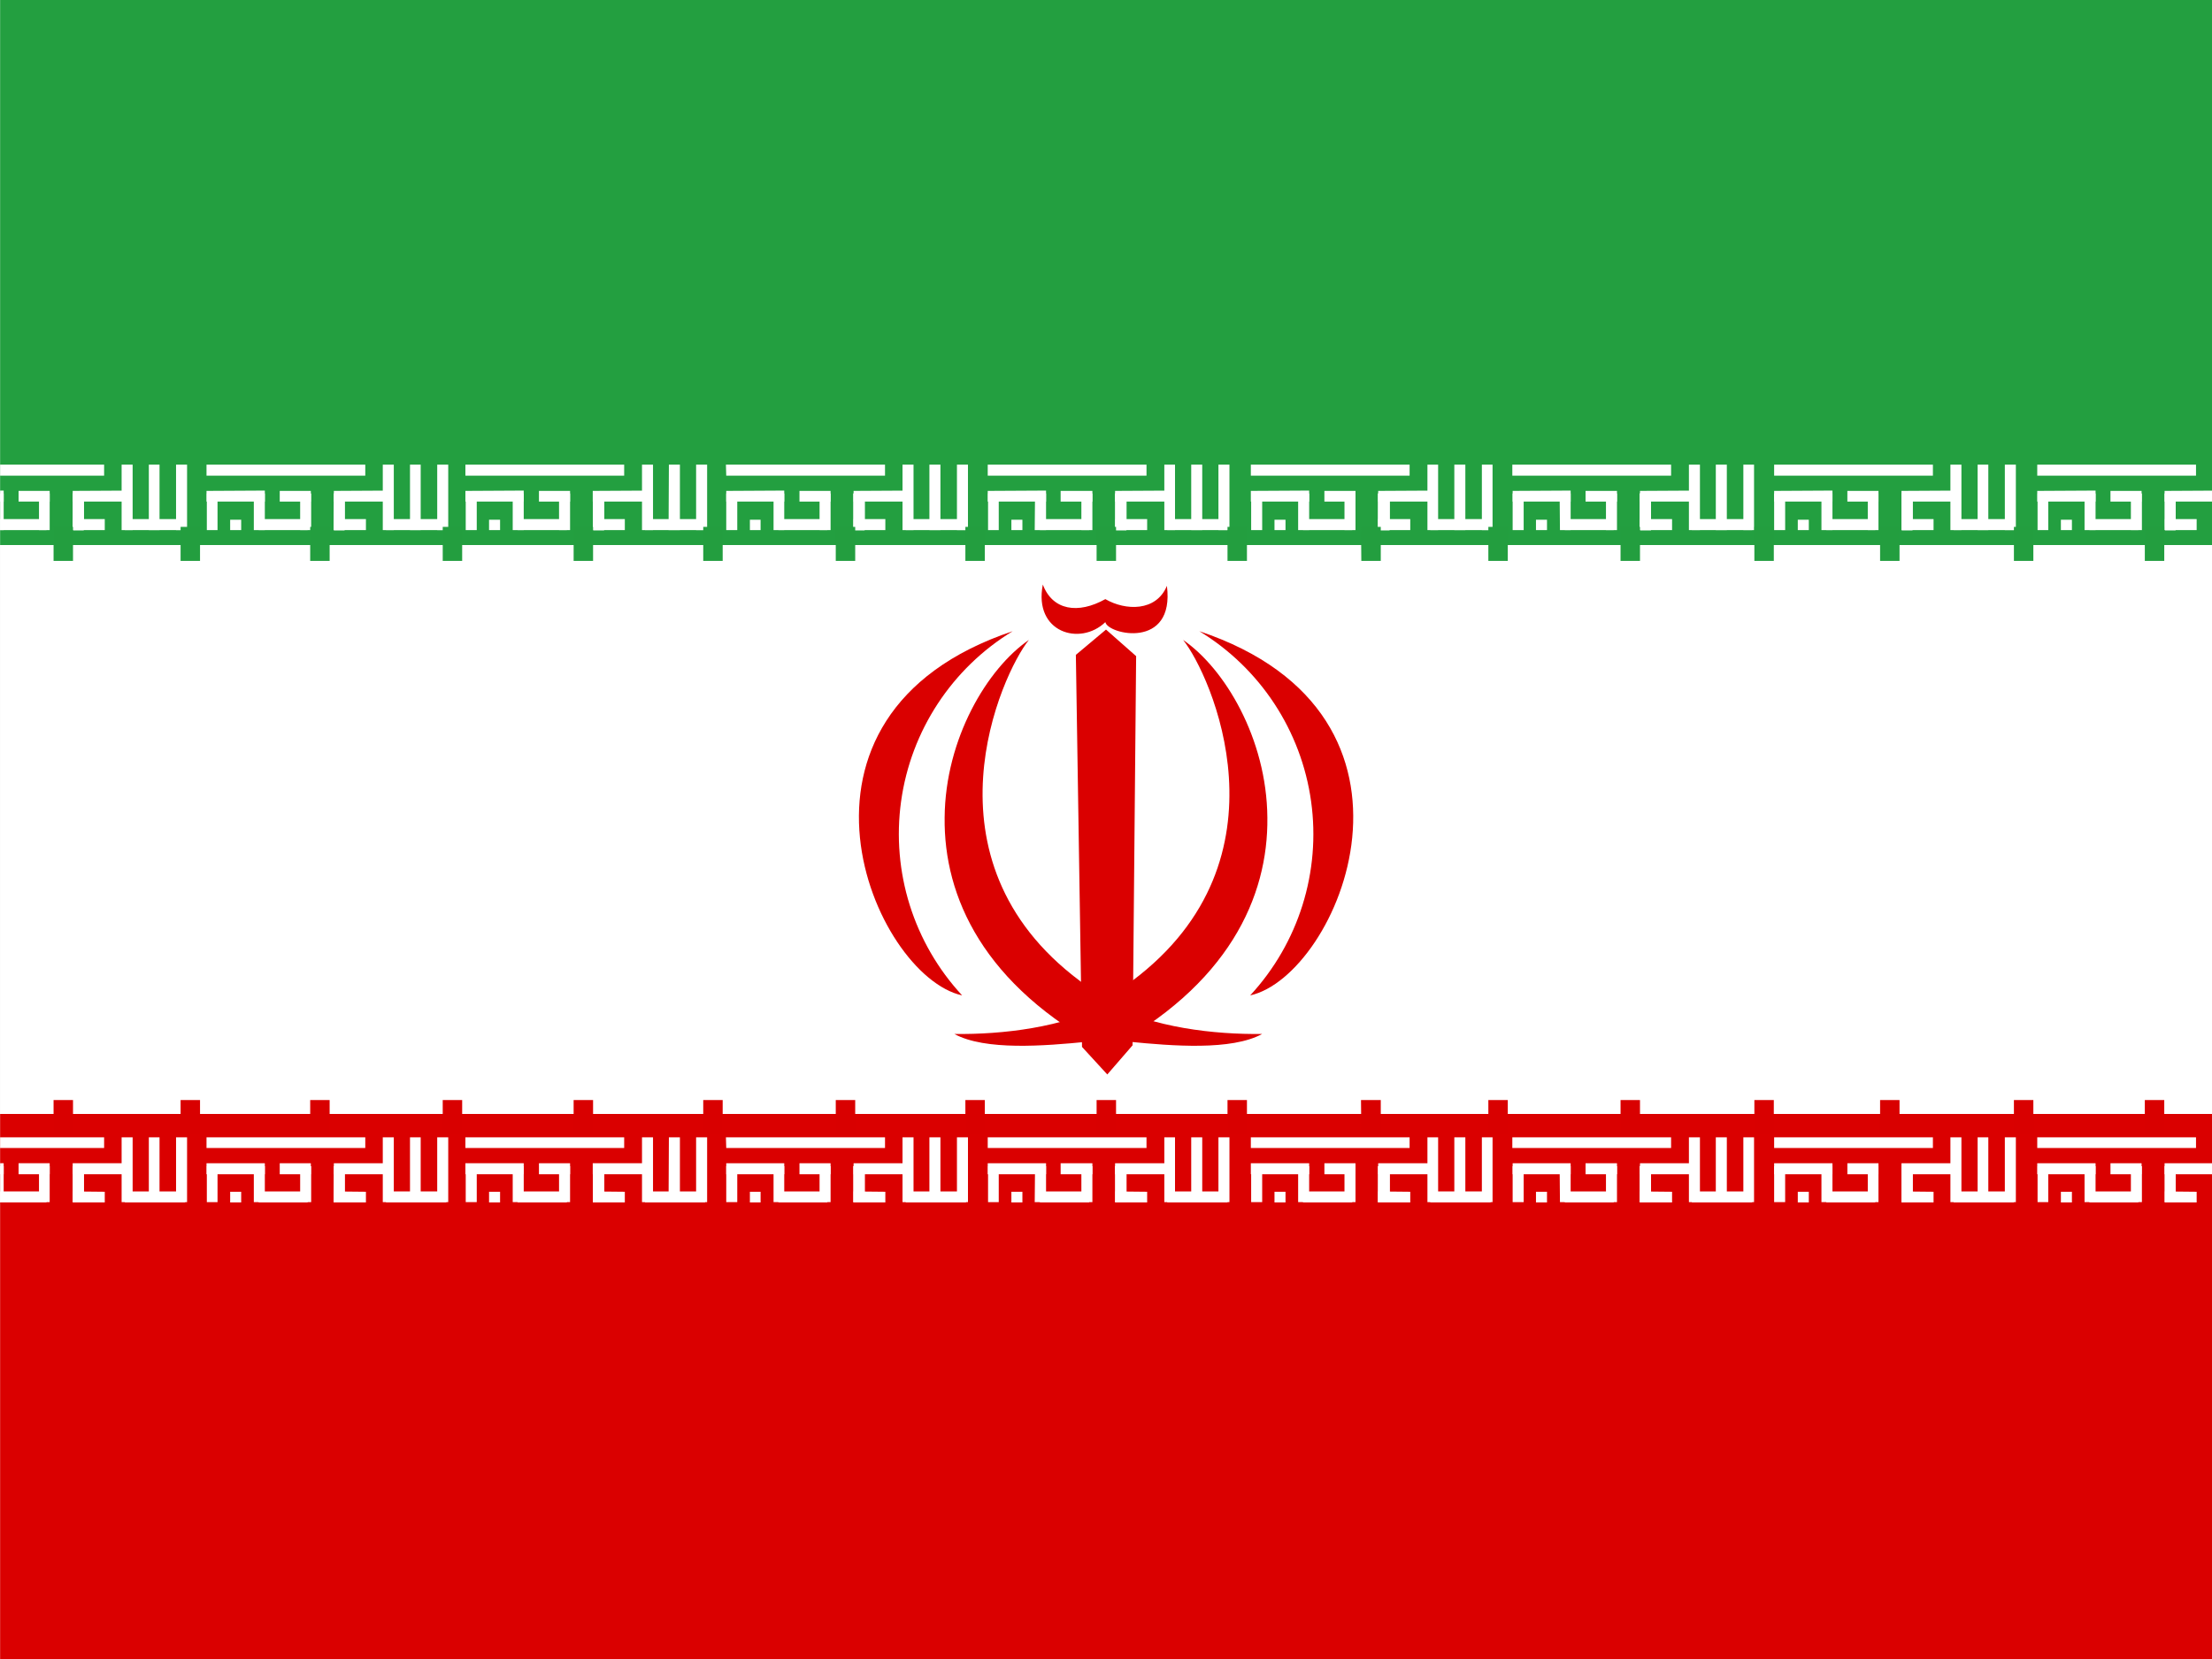
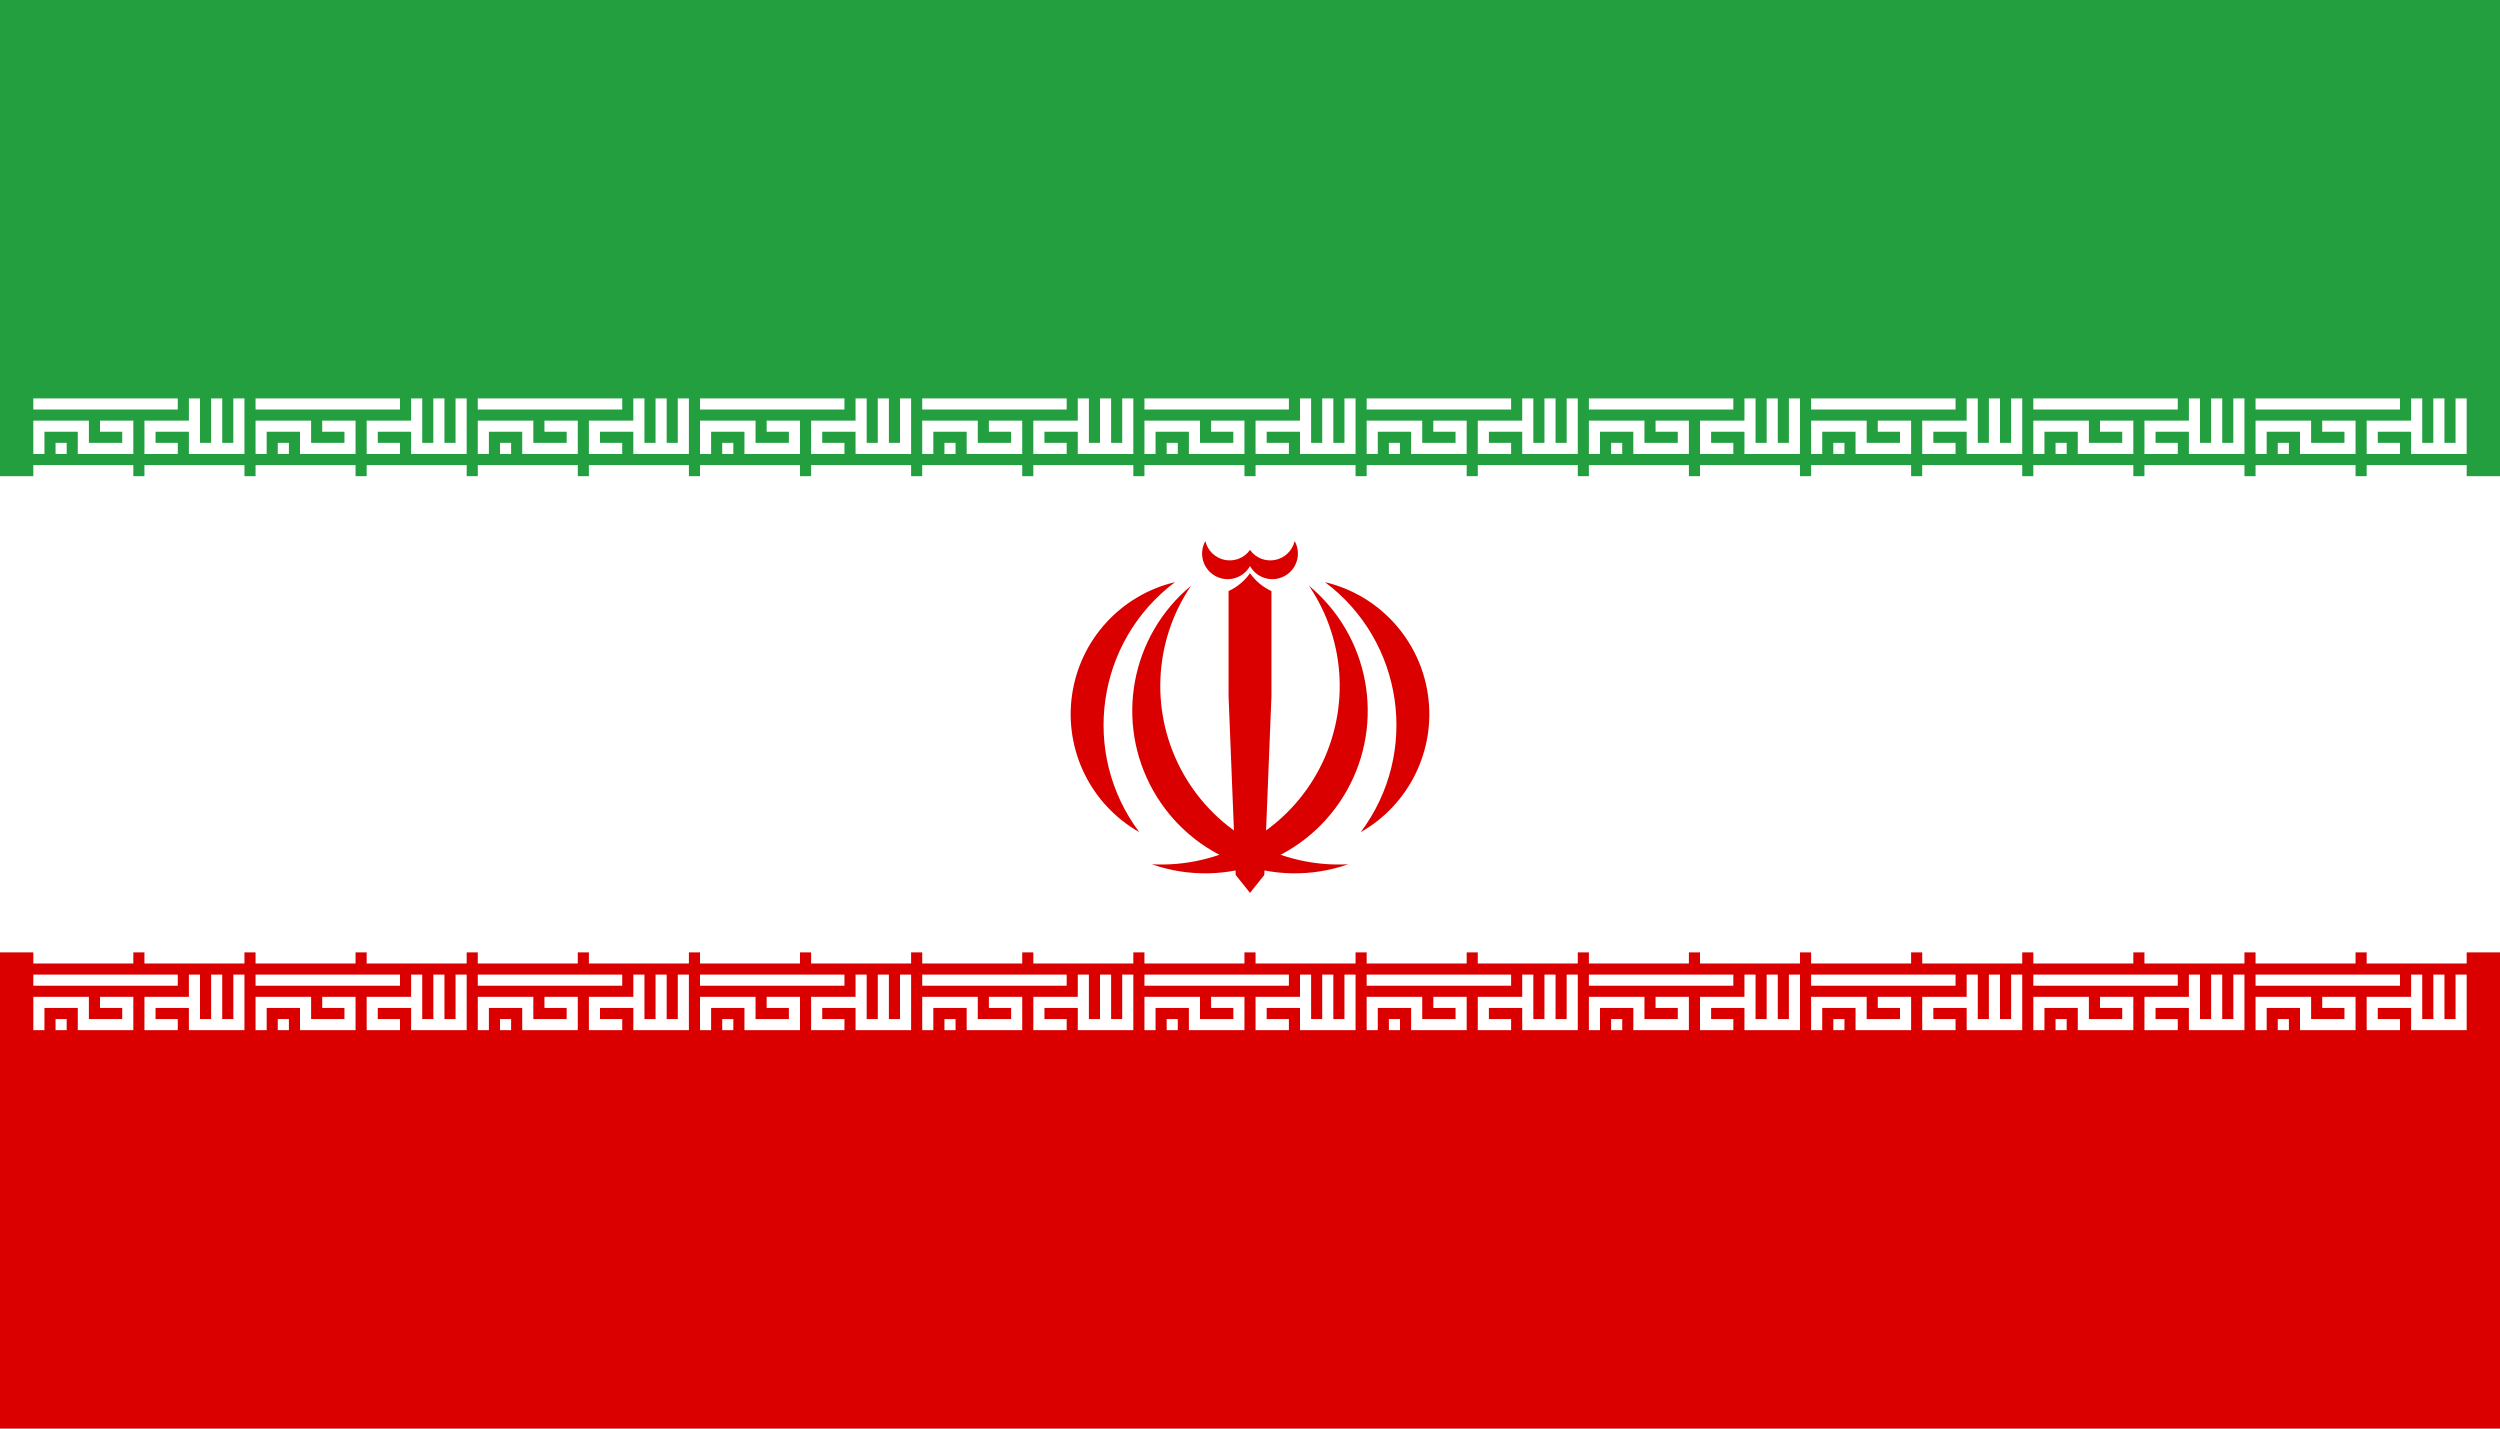
- <svg xmlns="http://www.w3.org/2000/svg" id="flag-icons-ir" viewBox="0 0 640 480">
-   <defs>
-     <clipPath id="ir-a">
-       <path fill-opacity=".7" d="M-85.3 0h682.7v512H-85.3z" />
-     </clipPath>
-   </defs>
-   <g fill-rule="evenodd" clip-path="url(#ir-a)" transform="translate(80)scale(.9375)">
-     <path fill="#fff" d="M-192 0h896v512h-896z" />
-     <path fill="#da0000" d="M-192 343.8h896V512h-896z" />
-     <g fill="#fff" stroke-width="1pt">
-       <path d="M-21.6 351h49v3.3h-49zm7.3 16.8h3.4v3.3h-3.4zm41.9 0v3.3h-9.8v-3.4zm5.2-16.8h3.4v20h-3.4z" />
-       <path d="M52.4 367.7v3.4H33.8v-3.4zm-34.6-7.9H21v11.3h-3.3z" />
-       <path d="M49.6 351H53v20h-3.4zm-8.4 0h3.3v20h-3.3zm-44.8 8v3.4h-18V359zm39.3 0v3.4h-18V359z" />
-       <path d="M17.8 359.9H21V371h-3.3z" />
-       <path d="M17.8 359.9H21V371h-3.3z" />
-       <path d="M17.8 359.9H21V371h-3.3zm-39.3 0h3.3V371h-3.3zm28.8 0h3.4V371H7.3zm-14.3 0h3.4V371H-7z" />
-       <path d="M9.6 367.7v3.4H-5.5v-3.4zm1-8.7v3.4H1V359z" />
+ <svg xmlns="http://www.w3.org/2000/svg" xmlns:xlink="http://www.w3.org/1999/xlink" width="700" height="400" viewBox="0 0 630 360">
+   <path fill="#da0000" d="M0 0h630v360H0z" />
+   <path fill="#fff" d="M0 0h630v240H0z" />
+   <path fill="#239f40" d="M0 0h630v120H0z" />
+   <g transform="translate(8.4 100.4)">
+     <g id="e">
+       <g id="c" fill="none" stroke="#fff" stroke-width="2">
+         <path id="b" d="M0 1h26M1 10V5h8v4h8V5h-5M4 9h2m20 0h-5V5h8m0-5v9h8V0m-4 0v9" transform="scale(1.4)" />
+         <path id="a" d="M0 7h9m1 0h9" transform="scale(2.8)" />
+         <use xlink:href="#a" y="120" />
+         <use xlink:href="#b" y="145.2" />
+       </g>
+       <g id="d">
+         <use xlink:href="#c" x="56" />
+         <use xlink:href="#c" x="112" />
+         <use xlink:href="#c" x="168" />
+       </g>
    </g>
-     <g fill="#fff" stroke-width="1pt">
-       <path d="M-102.2 351h49v3.3h-49zm7.3 16.8h3.4v3.3H-95zm41.9 0v3.3h-9.8v-3.4zm5.2-16.8h3.4v20h-3.4z" />
-       <path d="M-28.2 367.7v3.4h-18.6v-3.4zm-34.6-7.9h3.3v11.3h-3.3z" />
-       <path d="M-31 351h3.4v20H-31zm-8.4 0h3.3v20h-3.3zm-44.8 8v3.4h-18V359zm39.3 0v3.4h-18V359z" />
-       <path d="M-62.8 359.9h3.3V371h-3.3z" />
-       <path d="M-62.8 359.9h3.3V371h-3.3z" />
-       <path d="M-62.8 359.9h3.3V371h-3.3zm-39.3 0h3.3V371h-3.3zm28.8 0h3.3V371h-3.3zm-14.3 0h3.4V371h-3.4z" />
-       <path d="M-71 367.7v3.4h-15v-3.4zm1-8.7v3.4h-9.6V359z" />
+     <use xlink:href="#d" x="168" />
+     <use xlink:href="#e" x="392" />
+   </g>
+   <g fill="#da0000" transform="matrix(45 0 0 45 315 180)">
+     <g id="f">
+       <path d="M-.55.84A.91.91 0 0 0 .33-.72 1 1 0 0 1-.55.84" />
+       <path d="M.62.66a.76.76 0 0 0-.2-1.4 1 1 0 0 1 .2 1.4M0 1l-.05-1L0-.79a.3.3 0 0 0 .12.1v.59L.08.9zM-.02-.85 0-.83a.14.14 0 0 0 .25-.14.14.14 0 0 1-.25.05" />
    </g>
-     <g fill="#fff" stroke-width="1pt">
-       <path d="M58.3 351h49v3.3h-49zm7.3 16.8H69v3.3h-3.4zm41.9 0v3.3h-9.8v-3.4zm5.3-16.8h3.4v20h-3.4z" />
-       <path d="M132.3 367.7v3.4h-18.6v-3.4zm-34.6-7.9h3.4v11.3h-3.4z" />
-       <path d="M129.5 351h3.4v20h-3.4zm-8.4 0h3.4v20H121zm-44.8 8v3.4h-18V359zm39.3 0v3.4h-18V359z" />
-       <path d="M97.7 359.9h3.4V371h-3.4z" />
-       <path d="M97.7 359.9h3.4V371h-3.4z" />
-       <path d="M97.7 359.9h3.4V371h-3.4zm-39.3 0h3.4V371h-3.4zm28.8 0h3.4V371h-3.4zm-14.3 0h3.4V371h-3.4z" />
-       <path d="M89.6 367.7v3.4H74.4v-3.4zm1-8.7v3.4H81V359z" />
-     </g>
-     <g fill="#fff" stroke-width="1pt">
-       <path d="M622.7 351h49v3.3h-49zm7.3 16.8h3.4v3.3H630zm41.9 0v3.3H662v-3.4zm5.3-16.8h3.3v20h-3.4z" />
-       <path d="M696.7 367.7v3.4H678v-3.4zm-34.6-7.9h3.4v11.3H662z" />
-       <path d="M694 351h3.3v20h-3.4zm-8.5 0h3.4v20h-3.4zm-44.8 8v3.4h-18V359zm39.3 0v3.4h-18V359z" />
-       <path d="M662 359.9h3.5V371H662z" />
-       <path d="M662 359.9h3.5V371H662z" />
-       <path d="M662 359.9h3.5V371H662zm-39.2 0h3.4V371h-3.4zm28.8 0h3.4V371h-3.4zm-14.3 0h3.4V371h-3.4z" />
-       <path d="M654 367.7v3.4h-15.2v-3.4zm1-8.7v3.4h-9.6V359z" />
-     </g>
-     <g fill="#fff" stroke-width="1pt">
-       <path d="M138.7 351h49.1v3.3h-49zm7.4 16.8h3.3v3.3h-3.3zm41.8 0v3.3h-9.8v-3.4zm5.3-16.8h3.4v20h-3.4z" />
-       <path d="M212.8 367.7v3.4h-18.6v-3.4zm-34.7-7.9h3.4v11.3h-3.4z" />
-       <path d="M210 351h3.4v20H210zm-8.5 0h3.4v20h-3.4zm-44.8 8v3.4h-17.9V359zm39.3 0v3.4h-17.9V359z" />
-       <path d="M178.1 359.9h3.4V371h-3.4z" />
-       <path d="M178.1 359.9h3.4V371h-3.4z" />
-       <path d="M178.1 359.9h3.4V371h-3.4zm-39.3 0h3.4V371h-3.4zm28.8 0h3.4V371h-3.4zm-14.2 0h3.3V371h-3.3z" />
-       <path d="M170 367.7v3.4h-15.1v-3.4zm1-8.7v3.4h-9.6V359z" />
-     </g>
-     <g fill="#fff" stroke-width="1pt">
-       <path d="M219.5 351h49v3.3h-49zm7.3 16.8h3.4v3.3h-3.4zm41.9 0v3.3h-9.8v-3.4zM274 351h3.3v20H274z" />
-       <path d="M293.5 367.7v3.4h-18.6v-3.4zm-34.6-7.9h3.4v11.3h-3.4z" />
-       <path d="M290.7 351h3.4v20h-3.4zm-8.4 0h3.4v20h-3.4zm-44.8 8v3.4h-18V359zm39.3 0v3.4h-18V359z" />
-       <path d="M258.9 359.9h3.4V371h-3.4z" />
-       <path d="M258.9 359.9h3.4V371h-3.4z" />
-       <path d="M258.9 359.9h3.4V371h-3.4zm-39.3 0h3.3V371h-3.3zm28.8 0h3.4V371h-3.4zm-14.3 0h3.4V371H234z" />
-       <path d="M250.8 367.7v3.4h-15.2v-3.4zm1-8.7v3.4H242V359z" />
-     </g>
-     <path fill="#239f40" d="M-192 0h896v168.2h-896z" />
-     <g fill="#fff" stroke-width="1pt">
-       <path d="M300.7 351h49v3.3h-49zm7.3 16.8h3.4v3.3H308zm41.9 0v3.3H340v-3.4zm5.3-16.8h3.3v20h-3.3z" />
-       <path d="M374.7 367.7v3.4h-18.6v-3.4zm-34.6-7.9h3.4v11.3H340z" />
-       <path d="M372 351h3.3v20H372zm-8.5 0h3.4v20h-3.4zm-44.8 8v3.4h-18V359zm39.3 0v3.4h-18V359z" />
-       <path d="M340 359.9h3.5V371H340z" />
-       <path d="M340 359.9h3.5V371H340z" />
-       <path d="M340 359.9h3.5V371H340zm-39.2 0h3.4V371h-3.4zm28.8 0h3.4V371h-3.4zm-14.3 0h3.4V371h-3.4z" />
-       <path d="M332 367.7v3.4h-15.2v-3.4zm1-8.7v3.4h-9.6V359z" />
-     </g>
-     <g fill="#fff" stroke-width="1pt">
-       <path d="M381.4 351h49v3.3h-49zm7.3 16.8h3.4v3.3h-3.4zm42 0v3.3h-9.9v-3.4zm5.2-16.8h3.4v20h-3.4z" />
-       <path d="M455.4 367.7v3.4h-18.6v-3.4zm-34.6-7.9h3.4v11.3h-3.4z" />
-       <path d="M452.7 351h3.3v20h-3.3zm-8.5 0h3.4v20h-3.4zm-44.8 8v3.4h-17.9V359zm39.3 0v3.4h-17.9V359z" />
-       <path d="M420.8 359.9h3.4V371h-3.4z" />
-       <path d="M420.8 359.9h3.4V371h-3.4z" />
-       <path d="M420.8 359.9h3.4V371h-3.4zm-39.3 0h3.4V371h-3.4zm28.8 0h3.4V371h-3.4zm-14.3 0h3.4V371h-3.3z" />
-       <path d="M412.7 367.7v3.4h-15.1v-3.4zm1-8.7v3.4H404V359z" />
-     </g>
-     <g fill="#fff" stroke-width="1pt">
-       <path d="M462.2 351h49v3.3h-49zm7.3 16.8h3.4v3.3h-3.4zm41.9 0v3.3h-9.8v-3.4zm5.2-16.8h3.4v20h-3.4z" />
-       <path d="M536.2 367.7v3.4h-18.6v-3.4zm-34.7-7.9h3.4v11.3h-3.4z" />
-       <path d="M533.4 351h3.4v20h-3.4zm-8.4 0h3.3v20H525zm-44.8 8v3.4h-18V359zm39.3 0v3.4h-18V359z" />
-       <path d="M501.6 359.9h3.3V371h-3.3z" />
-       <path d="M501.6 359.9h3.3V371h-3.3z" />
-       <path d="M501.6 359.9h3.3V371h-3.3zm-39.4 0h3.4V371h-3.4zm28.9 0h3.3V371h-3.3zm-14.3 0h3.4V371h-3.4z" />
-       <path d="M493.4 367.7v3.4h-15.1v-3.4zm1-8.7v3.4h-9.6V359z" />
-     </g>
-     <g fill="#fff" stroke-width="1pt">
-       <path d="M543.4 351h49v3.3h-49zm7.3 16.8h3.4v3.3h-3.4zm41.9 0v3.3h-9.8v-3.4zm5.2-16.8h3.4v20h-3.4z" />
-       <path d="M617.4 367.7v3.4h-18.6v-3.4zm-34.6-7.9h3.3v11.3h-3.3z" />
-       <path d="M614.6 351h3.4v20h-3.4zm-8.4 0h3.3v20h-3.3zm-44.8 8v3.4h-18V359zm39.3 0v3.4h-18V359z" />
-       <path d="M582.8 359.9h3.3V371h-3.3z" />
-       <path d="M582.8 359.9h3.3V371h-3.3z" />
-       <path d="M582.8 359.9h3.3V371h-3.3zm-39.3 0h3.3V371h-3.3zm28.8 0h3.4V371h-3.4zm-14.3 0h3.4V371H558z" />
-       <path d="M574.6 367.7v3.4h-15.1v-3.4zm1-8.7v3.4H566V359z" />
-     </g>
-     <g fill="#fff" stroke-width="1pt">
-       <path d="M-183.8 351h49v3.3h-49zm7.3 16.8h3.4v3.3h-3.4zm42 0v3.3h-9.9v-3.4zm5.2-16.8h3.4v20h-3.4z" />
-       <path d="M-109.8 367.7v3.4h-18.6v-3.4zm-34.6-7.9h3.4v11.3h-3.4z" />
-       <path d="M-112.5 351h3.3v20h-3.3zm-8.5 0h3.4v20h-3.4zm-44.8 8v3.4h-17.9V359zm39.3 0v3.4h-17.9V359z" />
-       <path d="M-144.4 359.9h3.4V371h-3.4z" />
-       <path d="M-144.4 359.9h3.4V371h-3.4z" />
-       <path d="M-144.4 359.9h3.4V371h-3.4zm-39.3 0h3.4V371h-3.4zm28.8 0h3.4V371h-3.4zm-14.3 0h3.4V371h-3.4z" />
-       <path d="M-152.5 367.7v3.4h-15.2v-3.4zm1-8.7v3.4h-9.6V359z" />
-     </g>
-     <g fill="#fff" stroke-width="1pt">
-       <path d="M-21.6 143.4h49v3.4h-49zm7.3 17h3.4v3.2h-3.4zm41.9-.2v3.4h-9.8v-3.4zm5.2-16.8h3.4v20.2h-3.4z" />
-       <path d="M52.4 160.2v3.4H33.8v-3.4zm-34.6-7.9H21v11.3h-3.3z" />
-       <path d="M49.6 143.4H53v20.2h-3.4zm-8.4 0h3.3v20.2h-3.3zm-44.8 8v3.4h-18v-3.3zm39.3 0v3.4h-18v-3.3z" />
-       <path d="M17.8 152.3H21v11.3h-3.3z" />
-       <path d="M17.8 152.3H21v11.3h-3.3z" />
-       <path d="M17.8 152.3H21v11.3h-3.3zm-39.3 0h3.3v11.3h-3.3zm28.8 0h3.4v11.3H7.3zm-14.3 0h3.4v11.3H-7z" />
-       <path d="M9.6 160.2v3.4H-5.5v-3.4zm1-8.7v3.3H1v-3.3z" />
-     </g>
-     <g fill="#fff" stroke-width="1pt">
-       <path d="M-102.2 143.4h49v3.4h-49zm7.3 17h3.4v3.2H-95zm41.9-.2v3.4h-9.8v-3.4zm5.2-16.8h3.4v20.2h-3.4z" />
-       <path d="M-28.2 160.2v3.4h-18.6v-3.4zm-34.6-7.9h3.3v11.3h-3.3z" />
-       <path d="M-31 143.4h3.4v20.2H-31zm-8.4 0h3.3v20.2h-3.3zm-44.8 8v3.4h-18v-3.3zm39.3 0v3.4h-18v-3.3z" />
-       <path d="M-62.8 152.3h3.3v11.3h-3.3z" />
-       <path d="M-62.8 152.3h3.3v11.3h-3.3z" />
-       <path d="M-62.8 152.3h3.3v11.3h-3.3zm-39.3 0h3.3v11.3h-3.3zm28.8 0h3.3v11.3h-3.3zm-14.3 0h3.4v11.3h-3.4z" />
-       <path d="M-71 160.2v3.4h-15v-3.4zm1-8.7v3.3h-9.6v-3.3z" />
-     </g>
-     <g fill="#fff" stroke-width="1pt">
-       <path d="M58.3 143.4h49v3.4h-49zm7.3 17H69v3.2h-3.4zm41.9-.2v3.4h-9.8v-3.4zm5.3-16.8h3.4v20.2h-3.4z" />
-       <path d="M132.3 160.2v3.4h-18.6v-3.4zm-34.6-7.9h3.4v11.3h-3.4z" />
-       <path d="M129.5 143.4h3.4v20.2h-3.4zm-8.4 0h3.4v20.2H121zm-44.8 8v3.4h-18v-3.3zm39.3 0v3.4h-18v-3.3z" />
-       <path d="M97.7 152.3h3.4v11.3h-3.4z" />
-       <path d="M97.7 152.3h3.4v11.3h-3.4z" />
-       <path d="M97.7 152.3h3.4v11.3h-3.4zm-39.3 0h3.4v11.3h-3.4zm28.8 0h3.4v11.3h-3.4zm-14.3 0h3.4v11.3h-3.4z" />
-       <path d="M89.6 160.2v3.4H74.4v-3.4zm1-8.7v3.3H81v-3.3z" />
-     </g>
-     <g fill="#fff" stroke-width="1pt">
-       <path d="M622.7 143.4h49v3.4h-49zm7.3 17h3.4v3.2H630zm41.9-.2v3.4H662v-3.4zm5.3-16.8h3.3v20.2h-3.4z" />
-       <path d="M696.7 160.2v3.4H678v-3.4zm-34.6-7.9h3.4v11.3H662z" />
-       <path d="M694 143.4h3.3v20.2h-3.4zm-8.5 0h3.4v20.2h-3.4zm-44.8 8v3.4h-18v-3.3zm39.3 0v3.4h-18v-3.3z" />
-       <path d="M662 152.3h3.5v11.3H662z" />
-       <path d="M662 152.3h3.5v11.3H662z" />
-       <path d="M662 152.3h3.5v11.3H662zm-39.2 0h3.4v11.3h-3.4zm28.8 0h3.4v11.3h-3.4zm-14.3 0h3.4v11.3h-3.4z" />
-       <path d="M654 160.2v3.4h-15.2v-3.4zm1-8.7v3.3h-9.6v-3.3z" />
-     </g>
-     <g fill="#fff" stroke-width="1pt">
-       <path d="M138.7 143.4h49.1v3.4h-49zm7.4 17h3.3v3.2h-3.3zm41.8-.2v3.4h-9.8v-3.4zm5.3-16.8h3.4v20.2h-3.4z" />
-       <path d="M212.8 160.2v3.4h-18.6v-3.4zm-34.7-7.9h3.4v11.3h-3.4z" />
-       <path d="M210 143.4h3.4v20.2H210zm-8.5 0h3.4v20.2h-3.4zm-44.8 8v3.4h-17.9v-3.3zm39.3 0v3.4h-17.9v-3.3z" />
-       <path d="M178.1 152.3h3.4v11.3h-3.4z" />
-       <path d="M178.1 152.3h3.4v11.3h-3.4z" />
-       <path d="M178.1 152.3h3.4v11.3h-3.4zm-39.3 0h3.4v11.3h-3.4zm28.8 0h3.4v11.3h-3.4zm-14.2 0h3.3v11.3h-3.3z" />
-       <path d="M170 160.2v3.4h-15.1v-3.4zm1-8.7v3.3h-9.6v-3.3z" />
-     </g>
-     <g fill="#fff" stroke-width="1pt">
-       <path d="M219.5 143.4h49v3.4h-49zm7.3 17h3.4v3.2h-3.4zm41.9-.2v3.4h-9.8v-3.4zm5.3-16.8h3.3v20.2H274z" />
-       <path d="M293.5 160.2v3.4h-18.6v-3.4zm-34.6-7.9h3.4v11.3h-3.4z" />
-       <path d="M290.7 143.4h3.4v20.2h-3.4zm-8.4 0h3.4v20.2h-3.4zm-44.8 8v3.4h-18v-3.3zm39.3 0v3.4h-18v-3.3z" />
-       <path d="M258.9 152.3h3.4v11.3h-3.4z" />
-       <path d="M258.9 152.3h3.4v11.3h-3.4z" />
-       <path d="M258.9 152.3h3.4v11.3h-3.4zm-39.3 0h3.3v11.3h-3.3zm28.8 0h3.4v11.3h-3.4zm-14.3 0h3.4v11.3H234z" />
-       <path d="M250.8 160.2v3.4h-15.2v-3.4zm1-8.7v3.3H242v-3.3z" />
-     </g>
-     <g fill="#fff" stroke-width="1pt">
-       <path d="M300.7 143.4h49v3.4h-49zm7.3 17h3.4v3.2H308zm41.9-.2v3.4H340v-3.4zm5.3-16.8h3.3v20.2h-3.3z" />
-       <path d="M374.7 160.2v3.4h-18.6v-3.4zm-34.6-7.9h3.4v11.3H340z" />
-       <path d="M372 143.4h3.3v20.2H372zm-8.5 0h3.4v20.2h-3.4zm-44.8 8v3.4h-18v-3.3zm39.3 0v3.4h-18v-3.3z" />
-       <path d="M340 152.3h3.5v11.3H340z" />
-       <path d="M340 152.3h3.5v11.3H340z" />
-       <path d="M340 152.3h3.5v11.3H340zm-39.2 0h3.4v11.3h-3.4zm28.8 0h3.4v11.3h-3.4zm-14.3 0h3.4v11.3h-3.4z" />
-       <path d="M332 160.2v3.4h-15.2v-3.4zm1-8.7v3.3h-9.6v-3.3z" />
-     </g>
-     <g fill="#fff" stroke-width="1pt">
-       <path d="M381.4 143.4h49v3.4h-49zm7.3 17h3.4v3.2h-3.4zm42-.2v3.4h-9.9v-3.4zm5.2-16.8h3.4v20.2h-3.4z" />
-       <path d="M455.4 160.2v3.4h-18.6v-3.4zm-34.6-7.9h3.4v11.3h-3.4z" />
-       <path d="M452.7 143.4h3.3v20.2h-3.3zm-8.5 0h3.4v20.2h-3.4zm-44.8 8v3.4h-17.9v-3.3zm39.3 0v3.4h-17.9v-3.3z" />
-       <path d="M420.8 152.3h3.4v11.3h-3.4z" />
-       <path d="M420.8 152.3h3.4v11.3h-3.4z" />
-       <path d="M420.8 152.3h3.4v11.3h-3.4zm-39.3 0h3.4v11.3h-3.4zm28.8 0h3.4v11.3h-3.4zm-14.3 0h3.4v11.3h-3.3z" />
-       <path d="M412.7 160.2v3.4h-15.1v-3.4zm1-8.7v3.3H404v-3.3z" />
-     </g>
-     <g fill="#fff" stroke-width="1pt">
-       <path d="M462.2 143.4h49v3.4h-49zm7.3 17h3.4v3.2h-3.4zm41.9-.2v3.4h-9.8v-3.4zm5.2-16.8h3.4v20.2h-3.4z" />
-       <path d="M536.2 160.2v3.4h-18.6v-3.4zm-34.7-7.9h3.4v11.3h-3.4z" />
-       <path d="M533.4 143.4h3.4v20.2h-3.4zm-8.4 0h3.3v20.2H525zm-44.8 8v3.4h-18v-3.3zm39.3 0v3.4h-18v-3.3z" />
-       <path d="M501.6 152.3h3.3v11.3h-3.3z" />
-       <path d="M501.6 152.3h3.3v11.3h-3.3z" />
-       <path d="M501.6 152.3h3.3v11.3h-3.3zm-39.4 0h3.4v11.3h-3.4zm28.9 0h3.3v11.3h-3.3zm-14.3 0h3.4v11.3h-3.4z" />
-       <path d="M493.4 160.2v3.4h-15.1v-3.4zm1-8.7v3.3h-9.6v-3.3z" />
-     </g>
-     <g fill="#fff" stroke-width="1pt">
-       <path d="M543.4 143.4h49v3.4h-49zm7.3 17h3.4v3.2h-3.4zm41.9-.2v3.4h-9.8v-3.4zm5.2-16.8h3.4v20.2h-3.4z" />
-       <path d="M617.4 160.2v3.4h-18.6v-3.4zm-34.6-7.9h3.3v11.3h-3.3z" />
-       <path d="M614.6 143.4h3.4v20.2h-3.4zm-8.4 0h3.3v20.2h-3.3zm-44.8 8v3.4h-18v-3.3zm39.3 0v3.4h-18v-3.3z" />
-       <path d="M582.8 152.3h3.3v11.3h-3.3z" />
-       <path d="M582.8 152.3h3.3v11.3h-3.3z" />
-       <path d="M582.8 152.3h3.3v11.3h-3.3zm-39.3 0h3.3v11.3h-3.3zm28.8 0h3.4v11.3h-3.4zm-14.3 0h3.4v11.3H558z" />
-       <path d="M574.6 160.2v3.4h-15.1v-3.4zm1-8.7v3.3H566v-3.3z" />
-     </g>
-     <g fill="#fff" stroke-width="1pt">
-       <path d="M-183.8 143.4h49v3.4h-49zm7.3 17h3.4v3.2h-3.4zm42-.2v3.4h-9.9v-3.4zm5.2-16.8h3.4v20.2h-3.4z" />
-       <path d="M-109.8 160.2v3.4h-18.6v-3.4zm-34.6-7.9h3.4v11.3h-3.4z" />
-       <path d="M-112.5 143.4h3.3v20.2h-3.3zm-8.5 0h3.4v20.2h-3.4zm-44.8 8v3.4h-17.9v-3.3zm39.3 0v3.4h-17.9v-3.3z" />
-       <path d="M-144.4 152.3h3.4v11.3h-3.4z" />
-       <path d="M-144.4 152.3h3.4v11.3h-3.4z" />
-       <path d="M-144.4 152.3h3.4v11.3h-3.4zm-39.3 0h3.4v11.3h-3.4zm28.8 0h3.4v11.3h-3.4zm-14.3 0h3.4v11.3h-3.4z" />
-       <path d="M-152.5 160.2v3.4h-15.2v-3.4zm1-8.7v3.3h-9.6v-3.3z" />
-     </g>
-     <path fill="#d90000" d="M-68.8 339.5h6V350h-6zm160.5 0h6V350h-6zm-283.7 0h6V350h-6zm81.5 0h6V350h-6zm80.9 0h6V350h-6zm40 0h6V350h-6zm40.9 0h6V350h-6zm80.4 0h6V350h-6zm203 0h6.1V350h-6zm-162.1 0h6V350h-6zm40 0h6V350h-6zm40.5 0h6V350h-6zm40.4 0h6V350h-6zm323.2 0h6V350h-6zm-242.7 0h6V350h-6zm40.8 0h6V350h-6zm41.3 0h6V350h-6zm38.8 0h6V350h-6zm41.3 0h6V350h-6zm40.4 0h6V350h-6zm119.7 0h6V350h-6zm-38.8 0h6V350h-6zm-808.9 0h6V350h-6z" />
-     <path fill="#239e3f" d="M-68.8 162.6h6v10.5h-6zm160.5 0h6v10.5h-6zm-283.7 0h6v10.5h-6zm81.5 0h6v10.5h-6zm80.9 0h6v10.5h-6zm40 0h6v10.5h-6zm40.9 0h6v10.5h-6zm80.4 0h6v10.5h-6zm203 0h6.1v10.5h-6zm-162.1 0h6v10.5h-6zm40 0h6v10.5h-6zm40.5 0h6v10.5h-6zm40.4 0h6v10.5h-6zm323.2 0h6v10.5h-6zm-242.7 0h6v10.5h-6zm40.8 0h6v10.5h-6zm41.3 0h6v10.5h-6zm38.8 0h6v10.5h-6zm41.3 0h6v10.5h-6zm40.4 0h6v10.5h-6zm119.7 0h6v10.5h-6zm-38.8 0h6v10.5h-6zm-808.9 0h6v10.5h-6z" />
-     <g fill="#da0000">
-       <path d="M279.8 197.5c8.4 10.4 34.5 67.6-15.7 105.2-23.7 17.8-9 18.6-8.3 21.6 38-20.1 50.3-47.5 50-72-.2-24.4-13.2-46-26-54.8" />
-       <path d="M284.8 194.8a73.3 73.3 0 0 1 15.7 112.4c27.2-6 62-86.4-15.7-112.4m-57.6 0a73.3 73.3 0 0 0-15.6 112.4c-27.3-6-62-86.4 15.6-112.4" />
-       <path d="M232.2 197.5c-8.4 10.4-34.5 67.6 15.7 105.2 23.6 17.8 9 18.6 8.3 21.6-38-20.1-50.3-47.5-50-72 .2-24.4 13.2-46 26-54.8" />
-       <path d="M304.2 319.1c-14.9.2-33.6-2-47.5-9.3 2.3 4.5 4.2 7.3 6.5 11.7 13.2 1.3 31.5 2.8 41-2.4m-95 0c14.9.2 33.6-2 47.5-9.3-2.3 4.5-4.2 7.3-6.5 11.7-13.2 1.3-31.5 2.8-41-2.4m27.3-138.7c3 8 10.9 9.2 19.3 4.5 6.2 3.6 15.7 3.9 19-4.1 2.5 19.8-18.3 15-19 11.2-7.8 7.5-22.2 3.2-19.3-11.6" />
-       <path d="m256.4 331.6 7.8-9 1.1-120.1-9.3-8.2-9.3 7.8 1.9 121z" />
-     </g>
+     <use xlink:href="#f" transform="scale(-1 1)" />
  </g>
</svg>
